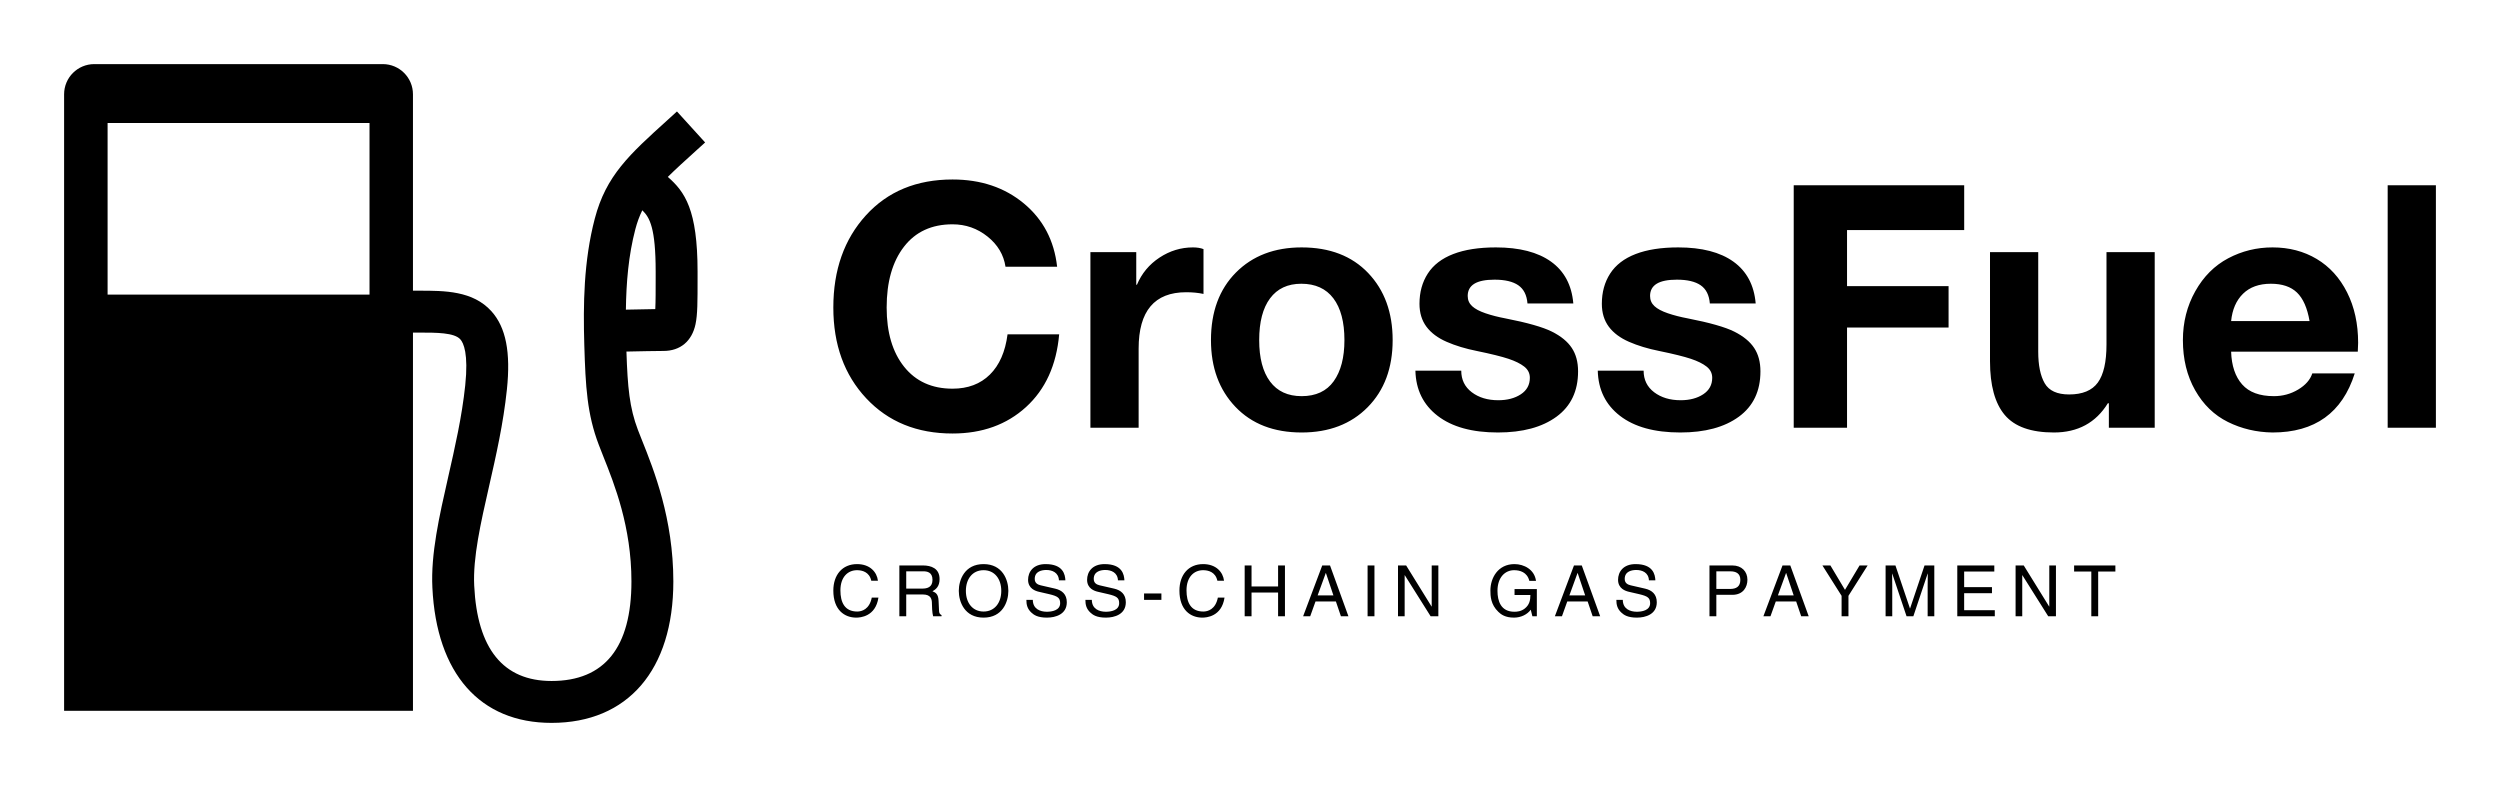
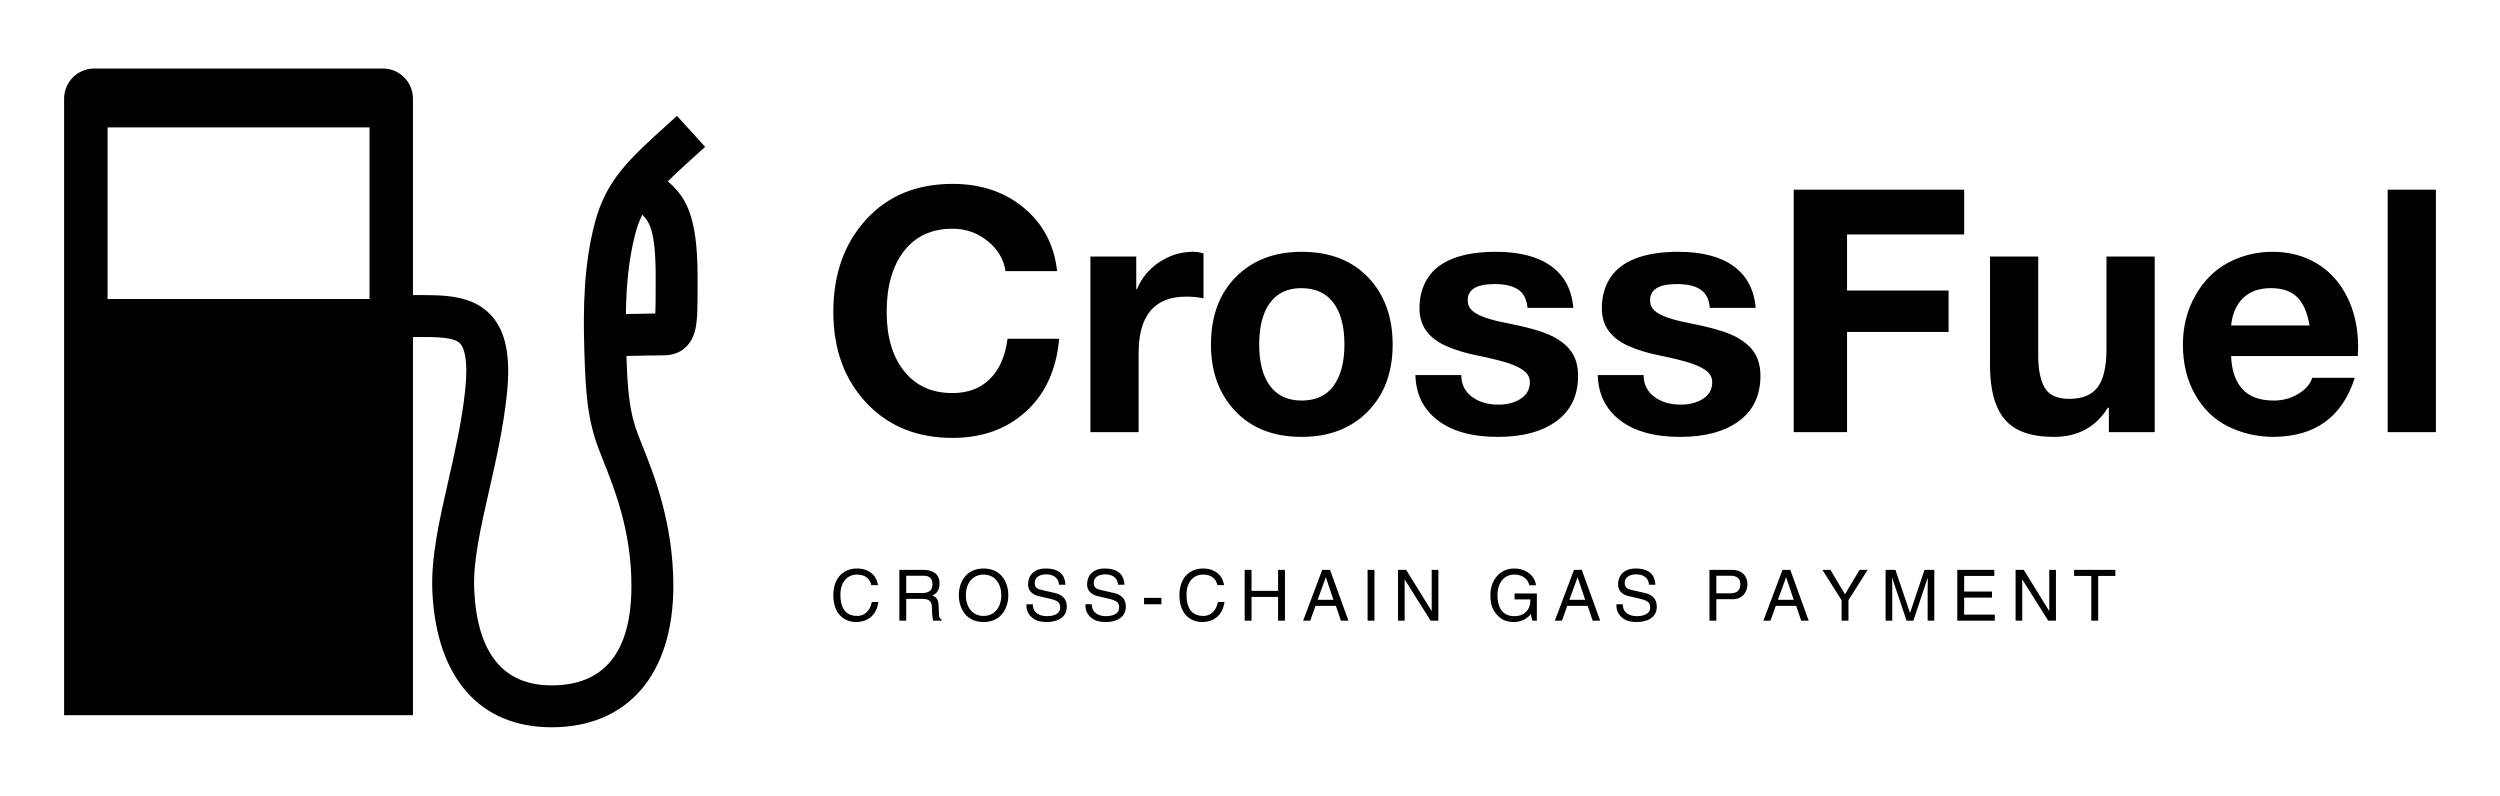
- <svg xmlns="http://www.w3.org/2000/svg" version="1.1" width="3162.162" height="995.43" viewBox="0 0 3162.162 995.43">
+ <svg xmlns="http://www.w3.org/2000/svg" version="1.1" width="113.097" height="36" viewBox="0 0 3162.162 995.43">
  <g transform="scale(8.108108) translate(10, 10)">
    <defs id="SvgjsDefs1367" />
    <g id="SvgjsG1368" featureKey="5TMTKC-0" transform="matrix(1.027696,0,0,1.027696,0,0)" fill="#000">
      <path d="M91.643,17.124c1.166-1.159,2.56-2.421,4.236-3.94l1.426-1.289l-4.277-4.707L91.621,8.47  c-5.827,5.267-9.349,8.45-11.062,14.974c-1.699,6.484-1.771,13.054-1.595,19.193c0.188,6.328,0.423,10.501,2.2,15.156l0.671,1.719  c1.706,4.271,4.284,10.723,4.284,19.017c0,10.026-4.082,15.111-12.129,15.111c-7.324,0-11.276-4.863-11.738-14.473  c-0.209-4.258,0.989-9.512,2.252-15.065c1.068-4.688,2.168-9.538,2.709-14.688c0.599-5.677-0.15-9.459-2.344-11.895  c-2.812-3.125-7.143-3.125-10.957-3.125h-0.957V4.583C52.956,2.051,50.905,0,48.373,0H4.583C2.051,0,0,2.051,0,4.583v93.581h52.956  V40.755h0.957c2.61,0,5.312,0,6.23,1.022c0.494,0.547,1.25,2.181,0.748,6.973c-0.501,4.778-1.568,9.434-2.591,13.938  c-1.36,5.99-2.649,11.654-2.396,16.791C56.53,92.52,63.125,100,73.991,100c11.575,0,18.489-8.027,18.489-21.472  c0-9.518-2.962-16.939-4.739-21.38l-0.639-1.621c-1.277-3.357-1.565-6.465-1.741-11.891c2.043-0.045,4.515-0.095,5.628-0.095  c2.546,0,4.311-1.484,4.857-4.056c0.318-1.498,0.312-3.464,0.312-7.031V31.51C96.159,22.079,94.224,19.386,91.643,17.124z   M46.361,34.987H6.602V8.945h39.759V34.987z M89.798,32.461c0,1.842,0,3.607-0.059,4.727c-1.269,0.018-2.975,0.053-4.462,0.086  c0.054-4.072,0.387-8.217,1.435-12.208c0.279-1.066,0.627-2.002,1.056-2.875c1.133,1.082,2.03,2.705,2.03,9.321V32.461z" />
    </g>
    <g id="SvgjsG1369" featureKey="7UBp9i-0" transform="matrix(2.648866,0,0,2.648866,117.9869,3.749099)" fill="#000">
      <path d="M7.78 5.38 c1.667 0 3.067 0.47 4.2 1.41 s1.787 2.183 1.96 3.73 l-3.04 0 c-0.107 -0.707 -0.46 -1.3 -1.06 -1.78 s-1.287 -0.72 -2.06 -0.72 c-1.227 0 -2.18 0.44 -2.86 1.32 s-1.02 2.073 -1.02 3.58 c0 1.467 0.343 2.63 1.03 3.49 s1.637 1.29 2.85 1.29 c0.907 0 1.64 -0.277 2.2 -0.83 s0.907 -1.343 1.04 -2.37 l3.04 0 c-0.16 1.813 -0.81 3.24 -1.95 4.28 s-2.583 1.56 -4.33 1.56 c-2.093 0 -3.787 -0.69 -5.08 -2.07 s-1.94 -3.163 -1.94 -5.35 c0 -2.213 0.64 -4.023 1.92 -5.43 s2.98 -2.11 5.1 -2.11 z M21.94 9.38 c0.24 0 0.447 0.033 0.62 0.1 l0 2.64 c-0.307 -0.067 -0.647 -0.1 -1.02 -0.1 c-1.867 0 -2.8 1.107 -2.8 3.32 l0 4.66 l-2.84 0 l0 -10.34 l2.7 0 l0 1.92 l0.04 0 c0.28 -0.667 0.723 -1.2 1.33 -1.6 s1.263 -0.6 1.97 -0.6 z M28.34 9.38 c1.653 0 2.96 0.503 3.92 1.51 s1.44 2.323 1.44 3.95 c0 1.64 -0.49 2.957 -1.47 3.95 s-2.277 1.49 -3.89 1.49 c-1.64 0 -2.94 -0.503 -3.9 -1.51 s-1.44 -2.317 -1.44 -3.93 c0 -1.667 0.49 -2.993 1.47 -3.98 s2.27 -1.48 3.87 -1.48 z M25.84 14.84 c0 1.053 0.213 1.867 0.64 2.44 s1.047 0.86 1.86 0.86 c0.84 0 1.47 -0.293 1.89 -0.88 s0.63 -1.393 0.63 -2.42 c0 -1.067 -0.217 -1.887 -0.65 -2.46 s-1.063 -0.86 -1.89 -0.86 c-0.8 0 -1.413 0.287 -1.84 0.86 s-0.64 1.393 -0.64 2.46 z M39.78 9.38 c1.387 0 2.47 0.28 3.25 0.84 s1.217 1.38 1.31 2.46 l-2.7 0 c-0.04 -0.493 -0.22 -0.85 -0.54 -1.07 s-0.787 -0.33 -1.4 -0.33 c-0.533 0 -0.93 0.08 -1.19 0.24 s-0.39 0.4 -0.39 0.72 c0 0.24 0.087 0.44 0.26 0.6 s0.437 0.3 0.79 0.42 s0.743 0.22 1.17 0.3 c1.293 0.253 2.207 0.513 2.74 0.78 s0.923 0.587 1.17 0.96 s0.37 0.833 0.37 1.38 c0 1.16 -0.423 2.05 -1.27 2.67 s-1.997 0.93 -3.45 0.93 c-1.52 0 -2.703 -0.327 -3.55 -0.98 s-1.283 -1.54 -1.31 -2.66 l2.7 0 c0 0.533 0.207 0.957 0.62 1.27 s0.933 0.47 1.56 0.47 c0.533 0 0.977 -0.117 1.33 -0.35 s0.53 -0.557 0.53 -0.97 c0 -0.267 -0.11 -0.487 -0.33 -0.66 s-0.53 -0.327 -0.93 -0.46 s-1.02 -0.287 -1.86 -0.46 c-0.667 -0.133 -1.26 -0.313 -1.78 -0.54 s-0.917 -0.523 -1.19 -0.89 s-0.41 -0.817 -0.41 -1.35 c0 -0.68 0.163 -1.273 0.49 -1.78 s0.827 -0.89 1.5 -1.15 s1.51 -0.39 2.51 -0.39 z M50.52 9.38 c1.387 0 2.47 0.28 3.25 0.84 s1.217 1.38 1.31 2.46 l-2.7 0 c-0.04 -0.493 -0.22 -0.85 -0.54 -1.07 s-0.787 -0.33 -1.4 -0.33 c-0.533 0 -0.93 0.08 -1.19 0.24 s-0.39 0.4 -0.39 0.72 c0 0.24 0.087 0.44 0.26 0.6 s0.437 0.3 0.79 0.42 s0.743 0.22 1.17 0.3 c1.293 0.253 2.207 0.513 2.74 0.78 s0.923 0.587 1.17 0.96 s0.37 0.833 0.37 1.38 c0 1.16 -0.423 2.05 -1.27 2.67 s-1.997 0.93 -3.45 0.93 c-1.52 0 -2.703 -0.327 -3.55 -0.98 s-1.283 -1.54 -1.31 -2.66 l2.7 0 c0 0.533 0.207 0.957 0.62 1.27 s0.933 0.47 1.56 0.47 c0.533 0 0.977 -0.117 1.33 -0.35 s0.53 -0.557 0.53 -0.97 c0 -0.267 -0.11 -0.487 -0.33 -0.66 s-0.53 -0.327 -0.93 -0.46 s-1.02 -0.287 -1.86 -0.46 c-0.667 -0.133 -1.26 -0.313 -1.78 -0.54 s-0.917 -0.523 -1.19 -0.89 s-0.41 -0.817 -0.41 -1.35 c0 -0.68 0.163 -1.273 0.49 -1.78 s0.827 -0.89 1.5 -1.15 s1.51 -0.39 2.51 -0.39 z M67.36 5.72 l0 2.64 l-6.9 0 l0 3.3 l5.98 0 l0 2.44 l-5.98 0 l0 5.9 l-3.14 0 l0 -14.28 l10.04 0 z M71.72 9.66 l0 5.86 c0 0.8 0.127 1.42 0.38 1.86 s0.733 0.66 1.44 0.66 c0.787 0 1.35 -0.233 1.69 -0.7 s0.51 -1.213 0.51 -2.24 l0 -5.44 l2.84 0 l0 10.34 l-2.7 0 l0 -1.44 l-0.06 0 c-0.707 1.147 -1.767 1.72 -3.18 1.72 c-1.347 0 -2.31 -0.343 -2.89 -1.03 s-0.87 -1.743 -0.87 -3.17 l0 -6.42 l2.84 0 z M85.52 9.38 c0.973 0 1.84 0.227 2.6 0.68 s1.357 1.11 1.79 1.97 s0.65 1.85 0.65 2.97 c0 0.107 -0.007 0.28 -0.02 0.52 l-7.46 0 c0.027 0.827 0.243 1.47 0.65 1.93 s1.03 0.69 1.87 0.69 c0.52 0 0.997 -0.13 1.43 -0.39 s0.71 -0.577 0.83 -0.95 l2.5 0 c-0.733 2.32 -2.347 3.48 -4.84 3.48 c-0.947 -0.013 -1.823 -0.22 -2.63 -0.62 s-1.45 -1.023 -1.93 -1.87 s-0.72 -1.83 -0.72 -2.95 c0 -1.053 0.243 -2.013 0.73 -2.88 s1.133 -1.513 1.94 -1.94 s1.677 -0.64 2.61 -0.64 z M87.7 13.72 c-0.133 -0.773 -0.38 -1.333 -0.74 -1.68 s-0.873 -0.52 -1.54 -0.52 c-0.693 0 -1.24 0.197 -1.64 0.59 s-0.633 0.93 -0.7 1.61 l4.62 0 z M95.14 5.72 l0 14.28 l-2.84 0 l0 -14.28 l2.84 0 z" />
    </g>
    <g id="SvgjsG1370" featureKey="sloganFeature-0" transform="matrix(0.5522055,0,0,0.5522055,119.5141,75.0954)" fill="#000">
      <path d="M13.48 9.96 l-1.88 0 c-0.54 -2.52 -2.64 -2.98 -4.02 -2.98 c-2.6 0 -4.7 1.92 -4.7 5.7 c0 3.38 1.2 5.98 4.76 5.98 c1.26 0 3.44 -0.6 4.1 -3.94 l1.88 0 c-0.8 5.42 -5.2 5.66 -6.28 5.66 c-3.26 0 -6.46 -2.12 -6.46 -7.64 c0 -4.42 2.52 -7.48 6.7 -7.48 c3.7 0 5.62 2.3 5.9 4.7 z M21.472 13.84 l0 6.16 l-1.94 0 l0 -14.36 l6.64 0 c2.36 0 4.72 0.82 4.72 3.86 c0 2.12 -1.08 2.9 -2 3.44 c0.82 0.34 1.64 0.7 1.72 2.7 l0.12 2.6 c0.02 0.8 0.12 1.1 0.72 1.44 l0 0.32 l-2.38 0 c-0.28 -0.88 -0.34 -3.06 -0.34 -3.6 c0 -1.18 -0.24 -2.56 -2.56 -2.56 l-4.7 0 z M21.472 7.3 l0 4.88 l4.5 0 c1.42 0 2.92 -0.36 2.92 -2.48 c0 -2.22 -1.62 -2.4 -2.58 -2.4 l-4.84 0 z M48.324 12.82 c0 -3.38 -1.88 -5.84 -5 -5.84 s-5 2.46 -5 5.84 s1.88 5.84 5 5.84 s5 -2.46 5 -5.84 z M50.324 12.82 c0 3.1 -1.64 7.56 -7 7.56 s-7 -4.46 -7 -7.56 s1.64 -7.56 7 -7.56 s7 4.46 7 7.56 z M66.436 9.84 l-1.82 0 c-0.1 -2.22 -1.94 -2.92 -3.56 -2.92 c-1.22 0 -3.28 0.34 -3.28 2.52 c0 1.22 0.86 1.62 1.7 1.82 l4.1 0.94 c1.86 0.44 3.26 1.56 3.26 3.84 c0 3.4 -3.16 4.34 -5.62 4.34 c-2.66 0 -3.7 -0.8 -4.34 -1.38 c-1.22 -1.1 -1.46 -2.3 -1.46 -3.64 l1.82 0 c0 2.6 2.12 3.36 3.96 3.36 c1.4 0 3.76 -0.36 3.76 -2.42 c0 -1.5 -0.7 -1.98 -3.06 -2.54 l-2.94 -0.68 c-0.94 -0.22 -3.06 -0.88 -3.06 -3.38 c0 -2.24 1.46 -4.44 4.94 -4.44 c5.02 0 5.52 3 5.6 4.58 z M83.108 9.84 l-1.82 0 c-0.1 -2.22 -1.94 -2.92 -3.56 -2.92 c-1.22 0 -3.28 0.34 -3.28 2.52 c0 1.22 0.86 1.62 1.7 1.82 l4.1 0.94 c1.86 0.44 3.26 1.56 3.26 3.84 c0 3.4 -3.16 4.34 -5.62 4.34 c-2.66 0 -3.7 -0.8 -4.34 -1.38 c-1.22 -1.1 -1.46 -2.3 -1.46 -3.64 l1.82 0 c0 2.6 2.12 3.36 3.96 3.36 c1.4 0 3.76 -0.36 3.76 -2.42 c0 -1.5 -0.7 -1.98 -3.06 -2.54 l-2.94 -0.68 c-0.94 -0.22 -3.06 -0.88 -3.06 -3.38 c0 -2.24 1.46 -4.44 4.94 -4.44 c5.02 0 5.52 3 5.6 4.58 z M93.56 13.56 l0 1.8 l-4.9 0 l0 -1.8 l4.9 0 z M111.252 9.96 l-1.88 0 c-0.54 -2.52 -2.64 -2.98 -4.02 -2.98 c-2.6 0 -4.7 1.92 -4.7 5.7 c0 3.38 1.2 5.98 4.76 5.98 c1.26 0 3.44 -0.6 4.1 -3.94 l1.88 0 c-0.8 5.42 -5.2 5.66 -6.28 5.66 c-3.26 0 -6.46 -2.12 -6.46 -7.64 c0 -4.42 2.52 -7.48 6.7 -7.48 c3.7 0 5.62 2.3 5.9 4.7 z M126.524 11.58 l0 -5.94 l1.94 0 l0 14.36 l-1.94 0 l0 -6.7 l-7.5 0 l0 6.7 l-1.94 0 l0 -14.36 l1.94 0 l0 5.94 l7.5 0 z M142.856 15.82 l-5.76 0 l-1.5 4.18 l-2 0 l5.4 -14.36 l2.2 0 l5.2 14.36 l-2.12 0 z M137.696 14.1 l4.46 0 l-2.12 -6.32 l-0.04 0 z M153.748 5.64 l0 14.36 l-1.94 0 l0 -14.36 l1.94 0 z M169.92 17.24 l0 -11.6 l1.88 0 l0 14.36 l-2.18 0 l-7.3 -11.6 l-0.04 0 l0 11.6 l-1.88 0 l0 -14.36 l2.3 0 l7.18 11.6 l0.04 0 z M193.324 13.98 l0 -1.66 l6.3 0 l0 7.68 l-1.26 0 l-0.46 -1.86 c-0.98 1.36 -2.78 2.24 -4.74 2.24 c-2.46 0 -3.66 -0.9 -4.4 -1.62 c-2.2 -2.08 -2.26 -4.54 -2.26 -6.06 c0 -3.5 2.12 -7.44 6.8 -7.44 c2.68 0 5.66 1.52 6.08 4.74 l-1.88 0 c-0.62 -2.5 -2.72 -3.02 -4.3 -3.02 c-2.58 0 -4.7 2.06 -4.7 5.82 c0 2.92 0.96 5.92 4.78 5.92 c0.72 0 1.88 -0.08 2.94 -0.92 c1.26 -1 1.58 -2.28 1.58 -3.82 l-4.48 0 z M213.976 15.82 l-5.76 0 l-1.5 4.18 l-2 0 l5.4 -14.36 l2.2 0 l5.2 14.36 l-2.12 0 z M208.816 14.1 l4.46 0 l-2.12 -6.32 l-0.04 0 z M233.108 9.84 l-1.82 0 c-0.1 -2.22 -1.94 -2.92 -3.56 -2.92 c-1.22 0 -3.28 0.34 -3.28 2.52 c0 1.22 0.86 1.62 1.7 1.82 l4.1 0.94 c1.86 0.44 3.26 1.56 3.26 3.84 c0 3.4 -3.16 4.34 -5.62 4.34 c-2.66 0 -3.7 -0.8 -4.34 -1.38 c-1.22 -1.1 -1.46 -2.3 -1.46 -3.64 l1.82 0 c0 2.6 2.12 3.36 3.96 3.36 c1.4 0 3.76 -0.36 3.76 -2.42 c0 -1.5 -0.7 -1.98 -3.06 -2.54 l-2.94 -0.68 c-0.94 -0.22 -3.06 -0.88 -3.06 -3.38 c0 -2.24 1.46 -4.44 4.94 -4.44 c5.02 0 5.52 3 5.6 4.58 z M250.332 7.3 l0 4.98 l3.86 0 c1.74 0 2.92 -0.64 2.92 -2.58 c0 -1.82 -1.24 -2.4 -2.84 -2.4 l-3.94 0 z M250.332 13.94 l0 6.06 l-1.94 0 l0 -14.36 l6.46 0 c2.66 0 4.26 1.72 4.26 4.04 c0 2 -1.14 4.26 -4.26 4.26 l-4.52 0 z M272.884 15.82 l-5.76 0 l-1.5 4.18 l-2 0 l5.4 -14.36 l2.2 0 l5.2 14.36 l-2.12 0 z M267.724 14.1 l4.46 0 l-2.12 -6.32 l-0.04 0 z M287.656 14.22 l0 5.78 l-1.94 0 l0 -5.78 l-5.42 -8.58 l2.26 0 l4.12 6.9 l4.12 -6.9 l2.28 0 z M311.908 20 l-1.88 0 l0 -8.48 c0 -0.42 0.04 -2.24 0.04 -3.58 l-0.04 0 l-4.04 12.06 l-1.92 0 l-4.04 -12.04 l-0.04 0 c0 1.32 0.04 3.14 0.04 3.56 l0 8.48 l-1.88 0 l0 -14.36 l2.78 0 l4.1 12.14 l0.04 0 l4.08 -12.14 l2.76 0 l0 14.36 z M329 18.28 l0 1.72 l-10.6 0 l0 -14.36 l10.46 0 l0 1.72 l-8.52 0 l0 4.4 l7.86 0 l0 1.72 l-7.86 0 l0 4.8 l8.66 0 z M344.392 17.24 l0 -11.6 l1.88 0 l0 14.36 l-2.18 0 l-7.3 -11.6 l-0.04 0 l0 11.6 l-1.88 0 l0 -14.36 l2.3 0 l7.18 11.6 l0.04 0 z M351.404 7.36 l0 -1.72 l11.66 0 l0 1.72 l-4.86 0 l0 12.64 l-1.94 0 l0 -12.64 l-4.86 0 z" />
    </g>
  </g>
</svg>
